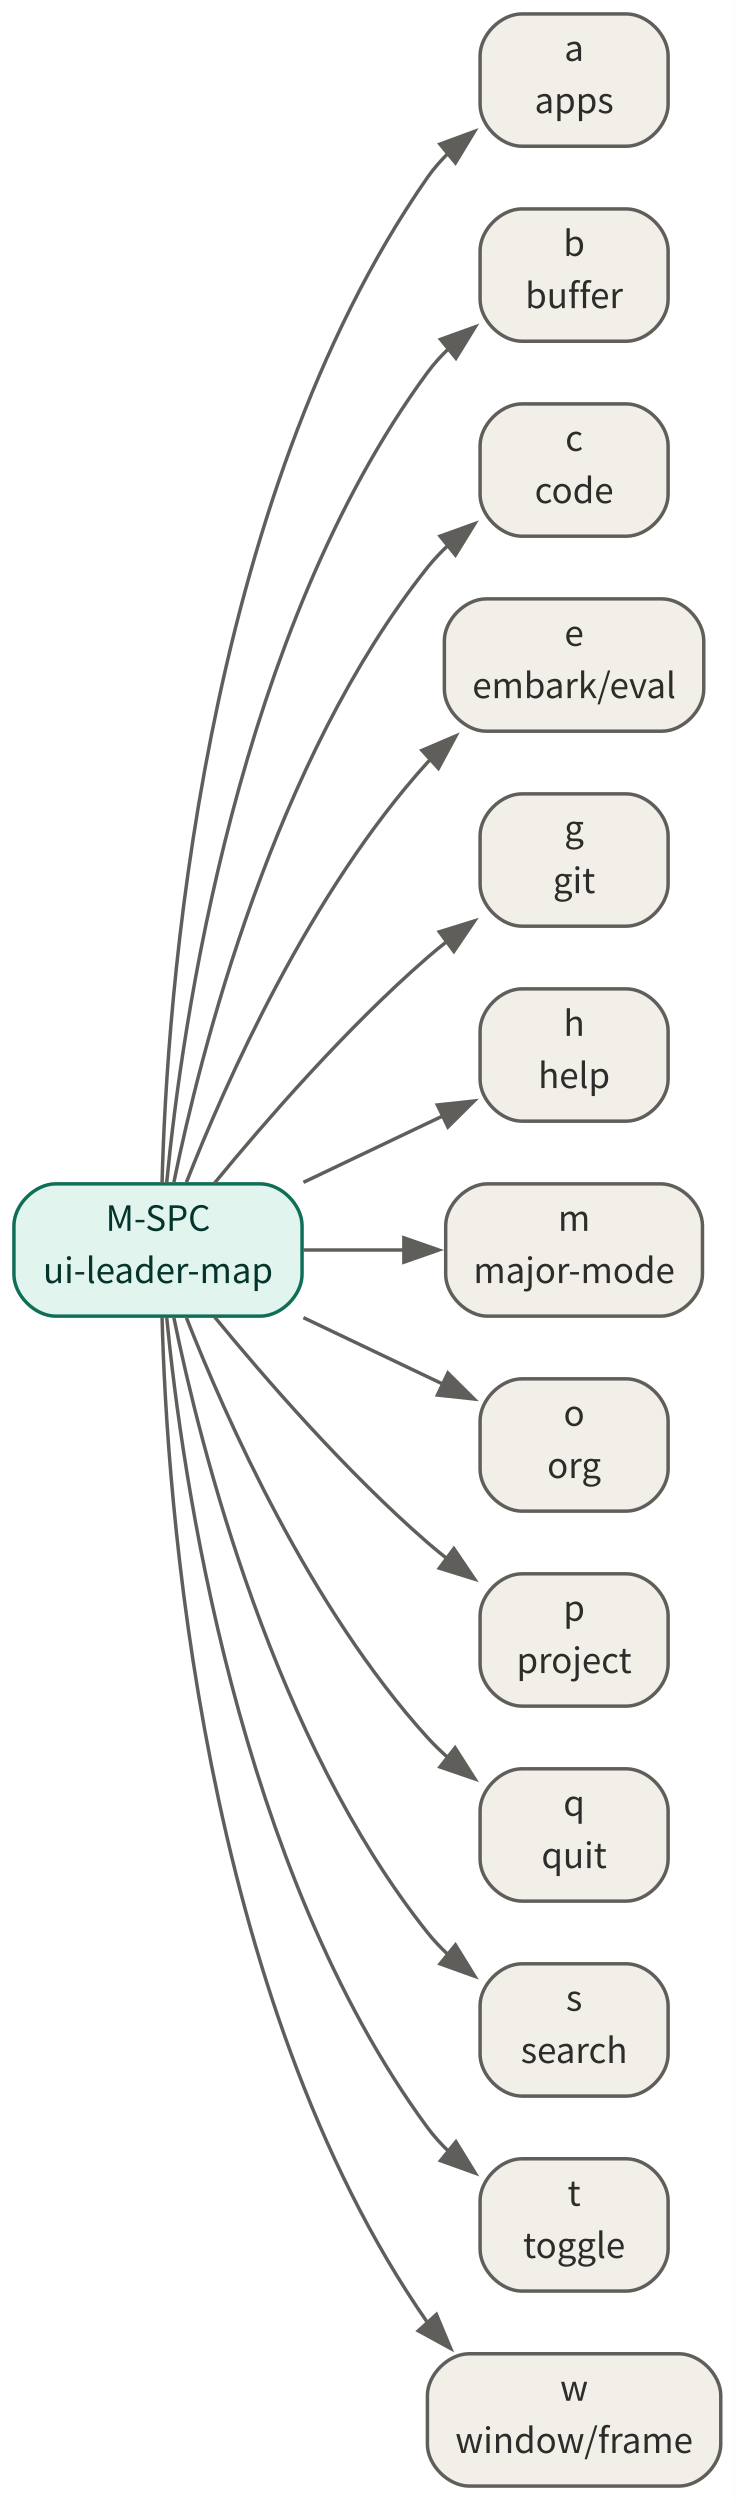
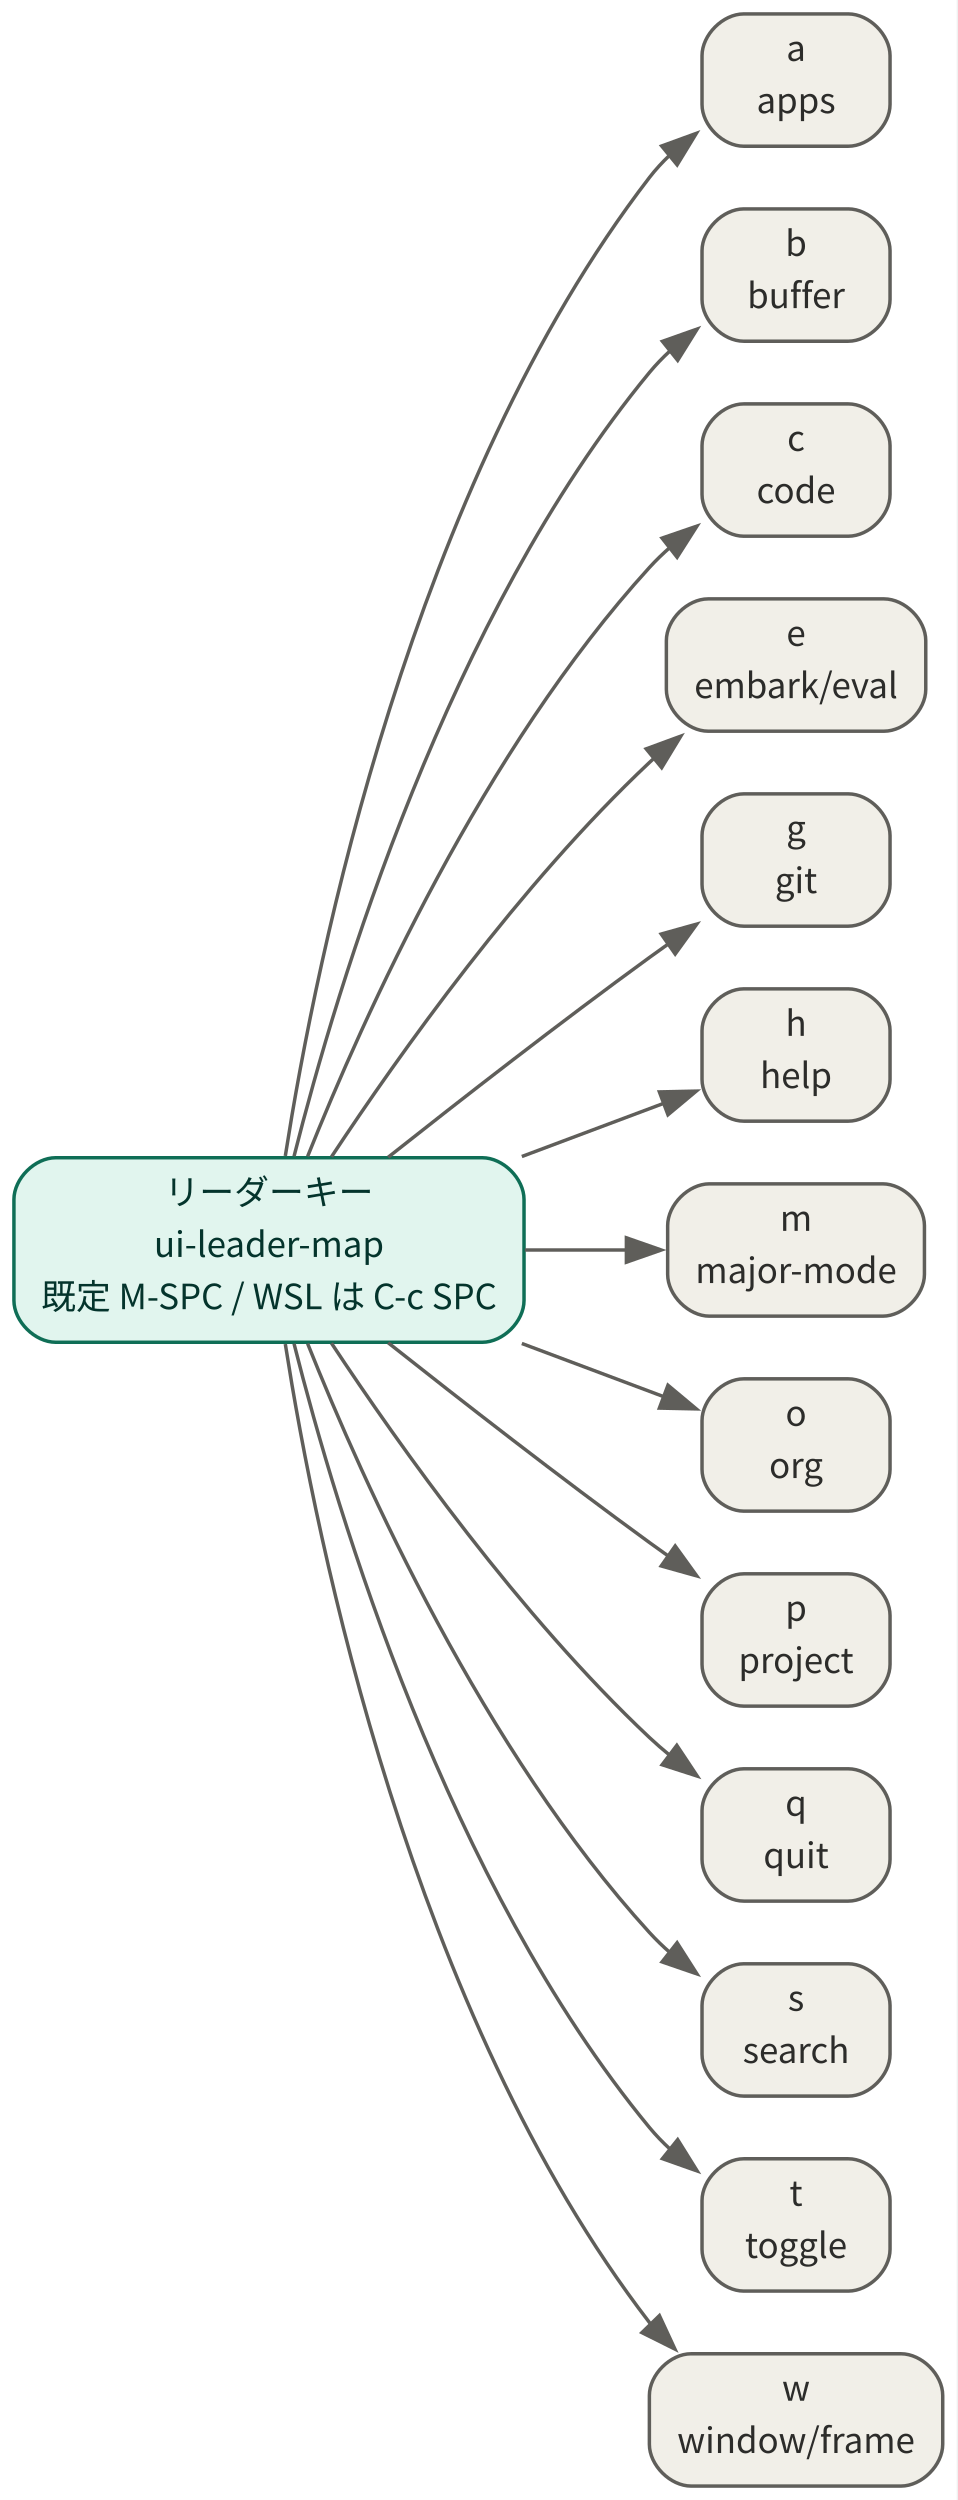
- <svg xmlns="http://www.w3.org/2000/svg" width="211pt" height="718pt" viewBox="0.00 0.00 211.00 718.00">
+ <svg xmlns="http://www.w3.org/2000/svg" width="275pt" height="718pt" viewBox="0.00 0.00 275.00 718.00">
  <g id="graph0" class="graph" transform="scale(1 1) rotate(0) translate(4 714)">
-     <polygon fill="white" stroke="none" points="-4,4 -4,-714 207,-714 207,4 -4,4" />
+     <polygon fill="white" stroke="none" points="-4,4 -4,-714 270.75,-714 270.75,4 -4,4" />
    <g id="node1" class="node">
-       <path fill="#e1f5ee" stroke="#0f6e56" d="M70.75,-374C70.75,-374 12,-374 12,-374 6,-374 0,-368 0,-362 0,-362 0,-348 0,-348 0,-342 6,-336 12,-336 12,-336 70.75,-336 70.75,-336 76.75,-336 82.75,-342 82.75,-348 82.75,-348 82.75,-362 82.75,-362 82.75,-368 76.75,-374 70.75,-374" />
-       <text xml:space="preserve" text-anchor="middle" x="41.38" y="-360.5" font-family="Noto Sans CJK JP" font-size="10.00" fill="#04342c">M-SPC</text>
-       <text xml:space="preserve" text-anchor="middle" x="41.38" y="-345.5" font-family="Noto Sans CJK JP" font-size="10.00" fill="#04342c">ui-leader-map</text>
+       <path fill="#e1f5ee" stroke="#0f6e56" d="M134.5,-381.5C134.5,-381.5 12,-381.5 12,-381.5 6,-381.5 0,-375.5 0,-369.5 0,-369.5 0,-340.5 0,-340.5 0,-334.5 6,-328.5 12,-328.5 12,-328.5 134.5,-328.5 134.5,-328.5 140.5,-328.5 146.5,-334.5 146.5,-340.5 146.5,-340.5 146.5,-369.5 146.5,-369.5 146.5,-375.5 140.5,-381.5 134.5,-381.5" />
+       <text xml:space="preserve" text-anchor="middle" x="73.25" y="-368" font-family="Noto Sans CJK JP" font-size="10.00" fill="#04342c">リーダーキー</text>
+       <text xml:space="preserve" text-anchor="middle" x="73.25" y="-353" font-family="Noto Sans CJK JP" font-size="10.00" fill="#04342c">ui-leader-map</text>
+       <text xml:space="preserve" text-anchor="middle" x="73.25" y="-338" font-family="Noto Sans CJK JP" font-size="10.00" fill="#04342c">既定 M-SPC / WSL は C-c SPC</text>
    </g>
    <g id="node2" class="node">
-       <path fill="#f1efe8" stroke="#5f5e5a" d="M175.88,-710C175.88,-710 145.88,-710 145.88,-710 139.88,-710 133.88,-704 133.88,-698 133.88,-698 133.88,-684 133.88,-684 133.88,-678 139.88,-672 145.88,-672 145.88,-672 175.88,-672 175.88,-672 181.88,-672 187.88,-678 187.88,-684 187.88,-684 187.88,-698 187.88,-698 187.88,-704 181.88,-710 175.88,-710" />
-       <text xml:space="preserve" text-anchor="middle" x="160.88" y="-696.5" font-family="Noto Sans CJK JP" font-size="10.00" fill="#2c2c2a">a</text>
-       <text xml:space="preserve" text-anchor="middle" x="160.88" y="-681.5" font-family="Noto Sans CJK JP" font-size="10.00" fill="#2c2c2a">apps</text>
+       <path fill="#f1efe8" stroke="#5f5e5a" d="M239.62,-710C239.62,-710 209.62,-710 209.62,-710 203.62,-710 197.62,-704 197.62,-698 197.62,-698 197.62,-684 197.62,-684 197.62,-678 203.62,-672 209.62,-672 209.62,-672 239.62,-672 239.62,-672 245.62,-672 251.62,-678 251.62,-684 251.62,-684 251.62,-698 251.62,-698 251.62,-704 245.62,-710 239.62,-710" />
+       <text xml:space="preserve" text-anchor="middle" x="224.62" y="-696.5" font-family="Noto Sans CJK JP" font-size="10.00" fill="#2c2c2a">a</text>
+       <text xml:space="preserve" text-anchor="middle" x="224.62" y="-681.5" font-family="Noto Sans CJK JP" font-size="10.00" fill="#2c2c2a">apps</text>
    </g>
    <g id="edge1" class="edge">
-       <path fill="none" stroke="#5f5e5a" d="M42.54,-374.24C43.87,-425.79 53.6,-569.4 118.75,-663 120.55,-665.59 122.68,-668.01 125,-670.26" />
-       <polygon fill="#5f5e5a" stroke="#5f5e5a" points="122.35,-672.61 132.29,-676.27 126.8,-667.21 122.35,-672.61" />
+       <path fill="none" stroke="#5f5e5a" d="M77.94,-382C86.89,-439.13 114.27,-574.26 182.5,-663 184.25,-665.28 186.24,-667.43 188.38,-669.47" />
+       <polygon fill="#5f5e5a" stroke="#5f5e5a" points="186.03,-672.07 195.99,-675.7 190.47,-666.65 186.03,-672.07" />
    </g>
    <g id="node3" class="node">
-       <path fill="#f1efe8" stroke="#5f5e5a" d="M175.88,-654C175.88,-654 145.88,-654 145.88,-654 139.88,-654 133.88,-648 133.88,-642 133.88,-642 133.88,-628 133.88,-628 133.88,-622 139.88,-616 145.88,-616 145.88,-616 175.88,-616 175.88,-616 181.88,-616 187.88,-622 187.88,-628 187.88,-628 187.88,-642 187.88,-642 187.88,-648 181.88,-654 175.88,-654" />
-       <text xml:space="preserve" text-anchor="middle" x="160.88" y="-640.5" font-family="Noto Sans CJK JP" font-size="10.00" fill="#2c2c2a">b</text>
-       <text xml:space="preserve" text-anchor="middle" x="160.88" y="-625.5" font-family="Noto Sans CJK JP" font-size="10.00" fill="#2c2c2a">buffer</text>
+       <path fill="#f1efe8" stroke="#5f5e5a" d="M239.62,-654C239.62,-654 209.62,-654 209.62,-654 203.62,-654 197.62,-648 197.62,-642 197.62,-642 197.62,-628 197.62,-628 197.62,-622 203.62,-616 209.62,-616 209.62,-616 239.62,-616 239.62,-616 245.62,-616 251.62,-622 251.62,-628 251.62,-628 251.62,-642 251.62,-642 251.62,-648 245.62,-654 239.62,-654" />
+       <text xml:space="preserve" text-anchor="middle" x="224.62" y="-640.5" font-family="Noto Sans CJK JP" font-size="10.00" fill="#2c2c2a">b</text>
+       <text xml:space="preserve" text-anchor="middle" x="224.62" y="-625.5" font-family="Noto Sans CJK JP" font-size="10.00" fill="#2c2c2a">buffer</text>
    </g>
    <g id="edge2" class="edge">
-       <path fill="none" stroke="#5f5e5a" d="M43.87,-374.31C48.21,-419.27 64.21,-532.77 118.75,-607 120.62,-609.55 122.79,-611.93 125.15,-614.16" />
-       <polygon fill="#5f5e5a" stroke="#5f5e5a" points="122.52,-616.54 132.49,-620.13 126.94,-611.11 122.52,-616.54" />
+       <path fill="none" stroke="#5f5e5a" d="M80.45,-381.92C92.87,-431.09 124.65,-536.82 182.5,-607 184.33,-609.22 186.37,-611.33 188.55,-613.33" />
+       <polygon fill="#5f5e5a" stroke="#5f5e5a" points="186.25,-615.97 196.23,-619.5 190.63,-610.51 186.25,-615.97" />
    </g>
    <g id="node4" class="node">
-       <path fill="#f1efe8" stroke="#5f5e5a" d="M175.88,-598C175.88,-598 145.88,-598 145.88,-598 139.88,-598 133.88,-592 133.88,-586 133.88,-586 133.88,-572 133.88,-572 133.88,-566 139.88,-560 145.88,-560 145.88,-560 175.88,-560 175.88,-560 181.88,-560 187.88,-566 187.88,-572 187.88,-572 187.88,-586 187.88,-586 187.88,-592 181.88,-598 175.88,-598" />
-       <text xml:space="preserve" text-anchor="middle" x="160.88" y="-584.5" font-family="Noto Sans CJK JP" font-size="10.00" fill="#2c2c2a">c</text>
-       <text xml:space="preserve" text-anchor="middle" x="160.88" y="-569.5" font-family="Noto Sans CJK JP" font-size="10.00" fill="#2c2c2a">code</text>
+       <path fill="#f1efe8" stroke="#5f5e5a" d="M239.62,-598C239.62,-598 209.62,-598 209.62,-598 203.62,-598 197.62,-592 197.62,-586 197.62,-586 197.62,-572 197.62,-572 197.62,-566 203.62,-560 209.62,-560 209.62,-560 239.62,-560 239.62,-560 245.62,-560 251.62,-566 251.62,-572 251.62,-572 251.62,-586 251.62,-586 251.62,-592 245.62,-598 239.62,-598" />
+       <text xml:space="preserve" text-anchor="middle" x="224.62" y="-584.5" font-family="Noto Sans CJK JP" font-size="10.00" fill="#2c2c2a">c</text>
+       <text xml:space="preserve" text-anchor="middle" x="224.62" y="-569.5" font-family="Noto Sans CJK JP" font-size="10.00" fill="#2c2c2a">code</text>
    </g>
    <g id="edge3" class="edge">
-       <path fill="none" stroke="#5f5e5a" d="M45.94,-374.46C53.63,-412.02 74.74,-495.71 118.75,-551 120.54,-553.25 122.56,-555.38 124.71,-557.4" />
-       <polygon fill="#5f5e5a" stroke="#5f5e5a" points="122.39,-560.02 132.36,-563.6 126.8,-554.58 122.39,-560.02" />
+       <path fill="none" stroke="#5f5e5a" d="M84.35,-381.88C100.43,-422.12 134.99,-498.84 182.5,-551 184.38,-553.07 186.45,-555.06 188.62,-556.96" />
+       <polygon fill="#5f5e5a" stroke="#5f5e5a" points="186.14,-559.46 196.16,-562.9 190.46,-553.96 186.14,-559.46" />
    </g>
    <g id="node5" class="node">
-       <path fill="#f1efe8" stroke="#5f5e5a" d="M186.12,-542C186.12,-542 135.62,-542 135.62,-542 129.62,-542 123.62,-536 123.62,-530 123.62,-530 123.62,-516 123.62,-516 123.62,-510 129.62,-504 135.62,-504 135.62,-504 186.12,-504 186.12,-504 192.12,-504 198.12,-510 198.12,-516 198.12,-516 198.12,-530 198.12,-530 198.12,-536 192.12,-542 186.12,-542" />
-       <text xml:space="preserve" text-anchor="middle" x="160.88" y="-528.5" font-family="Noto Sans CJK JP" font-size="10.00" fill="#2c2c2a">e</text>
-       <text xml:space="preserve" text-anchor="middle" x="160.88" y="-513.5" font-family="Noto Sans CJK JP" font-size="10.00" fill="#2c2c2a">embark/eval</text>
+       <path fill="#f1efe8" stroke="#5f5e5a" d="M249.88,-542C249.88,-542 199.38,-542 199.38,-542 193.38,-542 187.38,-536 187.38,-530 187.38,-530 187.38,-516 187.38,-516 187.38,-510 193.38,-504 199.38,-504 199.38,-504 249.88,-504 249.88,-504 255.88,-504 261.88,-510 261.88,-516 261.88,-516 261.88,-530 261.88,-530 261.88,-536 255.88,-542 249.88,-542" />
+       <text xml:space="preserve" text-anchor="middle" x="224.62" y="-528.5" font-family="Noto Sans CJK JP" font-size="10.00" fill="#2c2c2a">e</text>
+       <text xml:space="preserve" text-anchor="middle" x="224.62" y="-513.5" font-family="Noto Sans CJK JP" font-size="10.00" fill="#2c2c2a">embark/eval</text>
    </g>
    <g id="edge4" class="edge">
-       <path fill="none" stroke="#5f5e5a" d="M49.54,-374.45C60.85,-403.26 85.1,-457.87 118.75,-495 119.1,-495.38 119.45,-495.77 119.81,-496.14" />
-       <polygon fill="#5f5e5a" stroke="#5f5e5a" points="117.19,-498.49 126.94,-502.65 121.91,-493.32 117.19,-498.49" />
+       <path fill="none" stroke="#5f5e5a" d="M91.21,-381.78C110.87,-411.55 145.36,-460.04 182.5,-495 182.99,-495.46 183.49,-495.92 184,-496.38" />
+       <polygon fill="#5f5e5a" stroke="#5f5e5a" points="181.59,-498.93 191.53,-502.58 186.03,-493.52 181.59,-498.93" />
    </g>
    <g id="node6" class="node">
-       <path fill="#f1efe8" stroke="#5f5e5a" d="M175.88,-486C175.88,-486 145.88,-486 145.88,-486 139.88,-486 133.88,-480 133.88,-474 133.88,-474 133.88,-460 133.88,-460 133.88,-454 139.88,-448 145.88,-448 145.88,-448 175.88,-448 175.88,-448 181.88,-448 187.88,-454 187.88,-460 187.88,-460 187.88,-474 187.88,-474 187.88,-480 181.88,-486 175.88,-486" />
-       <text xml:space="preserve" text-anchor="middle" x="160.88" y="-472.5" font-family="Noto Sans CJK JP" font-size="10.00" fill="#2c2c2a">g</text>
-       <text xml:space="preserve" text-anchor="middle" x="160.88" y="-457.5" font-family="Noto Sans CJK JP" font-size="10.00" fill="#2c2c2a">git</text>
+       <path fill="#f1efe8" stroke="#5f5e5a" d="M239.62,-486C239.62,-486 209.62,-486 209.62,-486 203.62,-486 197.62,-480 197.62,-474 197.62,-474 197.62,-460 197.62,-460 197.62,-454 203.62,-448 209.62,-448 209.62,-448 239.62,-448 239.62,-448 245.62,-448 251.62,-454 251.62,-460 251.62,-460 251.62,-474 251.62,-474 251.62,-480 245.62,-486 239.62,-486" />
+       <text xml:space="preserve" text-anchor="middle" x="224.62" y="-472.5" font-family="Noto Sans CJK JP" font-size="10.00" fill="#2c2c2a">g</text>
+       <text xml:space="preserve" text-anchor="middle" x="224.62" y="-457.5" font-family="Noto Sans CJK JP" font-size="10.00" fill="#2c2c2a">git</text>
    </g>
    <g id="edge5" class="edge">
-       <path fill="none" stroke="#5f5e5a" d="M57.61,-374.21C72.26,-392.05 95.54,-418.83 118.75,-439 120.6,-440.61 122.55,-442.21 124.56,-443.78" />
-       <polygon fill="#5f5e5a" stroke="#5f5e5a" points="122.18,-446.38 132.3,-449.52 126.35,-440.75 122.18,-446.38" />
+       <path fill="none" stroke="#5f5e5a" d="M107.49,-381.65C128.7,-398.44 156.91,-420.39 182.5,-439 184.28,-440.3 186.12,-441.61 187.98,-442.93" />
+       <polygon fill="#5f5e5a" stroke="#5f5e5a" points="185.9,-445.75 196.11,-448.6 189.91,-440.01 185.9,-445.75" />
    </g>
    <g id="node7" class="node">
-       <path fill="#f1efe8" stroke="#5f5e5a" d="M175.88,-430C175.88,-430 145.88,-430 145.88,-430 139.88,-430 133.88,-424 133.88,-418 133.88,-418 133.88,-404 133.88,-404 133.88,-398 139.88,-392 145.88,-392 145.88,-392 175.88,-392 175.88,-392 181.88,-392 187.88,-398 187.88,-404 187.88,-404 187.88,-418 187.88,-418 187.88,-424 181.88,-430 175.88,-430" />
-       <text xml:space="preserve" text-anchor="middle" x="160.88" y="-416.5" font-family="Noto Sans CJK JP" font-size="10.00" fill="#2c2c2a">h</text>
-       <text xml:space="preserve" text-anchor="middle" x="160.88" y="-401.5" font-family="Noto Sans CJK JP" font-size="10.00" fill="#2c2c2a">help</text>
+       <path fill="#f1efe8" stroke="#5f5e5a" d="M239.62,-430C239.62,-430 209.62,-430 209.62,-430 203.62,-430 197.62,-424 197.62,-418 197.62,-418 197.62,-404 197.62,-404 197.62,-398 203.62,-392 209.62,-392 209.62,-392 239.62,-392 239.62,-392 245.62,-392 251.62,-398 251.62,-404 251.62,-404 251.62,-418 251.62,-418 251.62,-424 245.62,-430 239.62,-430" />
+       <text xml:space="preserve" text-anchor="middle" x="224.62" y="-416.5" font-family="Noto Sans CJK JP" font-size="10.00" fill="#2c2c2a">h</text>
+       <text xml:space="preserve" text-anchor="middle" x="224.62" y="-401.5" font-family="Noto Sans CJK JP" font-size="10.00" fill="#2c2c2a">help</text>
    </g>
    <g id="edge6" class="edge">
-       <path fill="none" stroke="#5f5e5a" d="M83.14,-374.43C96.19,-380.65 110.55,-387.49 123.28,-393.56" />
-       <polygon fill="#5f5e5a" stroke="#5f5e5a" points="121.63,-396.65 132.16,-397.79 124.64,-390.33 121.63,-396.65" />
+       <path fill="none" stroke="#5f5e5a" d="M145.87,-381.85C160.12,-387.19 174.52,-392.59 186.98,-397.26" />
+       <polygon fill="#5f5e5a" stroke="#5f5e5a" points="185.38,-400.4 195.97,-400.63 187.84,-393.84 185.38,-400.4" />
    </g>
    <g id="node8" class="node">
-       <path fill="#f1efe8" stroke="#5f5e5a" d="M185.75,-374C185.75,-374 136,-374 136,-374 130,-374 124,-368 124,-362 124,-362 124,-348 124,-348 124,-342 130,-336 136,-336 136,-336 185.75,-336 185.75,-336 191.75,-336 197.75,-342 197.75,-348 197.75,-348 197.75,-362 197.75,-362 197.75,-368 191.75,-374 185.75,-374" />
-       <text xml:space="preserve" text-anchor="middle" x="160.88" y="-360.5" font-family="Noto Sans CJK JP" font-size="10.00" fill="#2c2c2a">m</text>
-       <text xml:space="preserve" text-anchor="middle" x="160.88" y="-345.5" font-family="Noto Sans CJK JP" font-size="10.00" fill="#2c2c2a">major-mode</text>
+       <path fill="#f1efe8" stroke="#5f5e5a" d="M249.5,-374C249.5,-374 199.75,-374 199.75,-374 193.75,-374 187.75,-368 187.75,-362 187.75,-362 187.75,-348 187.75,-348 187.75,-342 193.75,-336 199.75,-336 199.75,-336 249.5,-336 249.5,-336 255.5,-336 261.5,-342 261.5,-348 261.5,-348 261.5,-362 261.5,-362 261.5,-368 255.5,-374 249.5,-374" />
+       <text xml:space="preserve" text-anchor="middle" x="224.62" y="-360.5" font-family="Noto Sans CJK JP" font-size="10.00" fill="#2c2c2a">m</text>
+       <text xml:space="preserve" text-anchor="middle" x="224.62" y="-345.5" font-family="Noto Sans CJK JP" font-size="10.00" fill="#2c2c2a">major-mode</text>
    </g>
    <g id="edge7" class="edge">
-       <path fill="none" stroke="#5f5e5a" d="M83.14,-355C92.47,-355 102.47,-355 112.07,-355" />
-       <polygon fill="#5f5e5a" stroke="#5f5e5a" points="111.99,-358.5 121.99,-355 111.99,-351.5 111.99,-358.5" />
+       <path fill="none" stroke="#5f5e5a" d="M146.75,-355C156.68,-355 166.66,-355 175.99,-355" />
+       <polygon fill="#5f5e5a" stroke="#5f5e5a" points="175.9,-358.5 185.9,-355 175.9,-351.5 175.9,-358.5" />
    </g>
    <g id="node9" class="node">
-       <path fill="#f1efe8" stroke="#5f5e5a" d="M175.88,-318C175.88,-318 145.88,-318 145.88,-318 139.88,-318 133.88,-312 133.88,-306 133.88,-306 133.88,-292 133.88,-292 133.88,-286 139.88,-280 145.88,-280 145.88,-280 175.88,-280 175.88,-280 181.88,-280 187.88,-286 187.88,-292 187.88,-292 187.88,-306 187.88,-306 187.88,-312 181.88,-318 175.88,-318" />
-       <text xml:space="preserve" text-anchor="middle" x="160.88" y="-304.5" font-family="Noto Sans CJK JP" font-size="10.00" fill="#2c2c2a">o</text>
-       <text xml:space="preserve" text-anchor="middle" x="160.88" y="-289.5" font-family="Noto Sans CJK JP" font-size="10.00" fill="#2c2c2a">org</text>
+       <path fill="#f1efe8" stroke="#5f5e5a" d="M239.62,-318C239.62,-318 209.62,-318 209.62,-318 203.62,-318 197.62,-312 197.62,-306 197.62,-306 197.62,-292 197.62,-292 197.62,-286 203.62,-280 209.62,-280 209.62,-280 239.62,-280 239.62,-280 245.62,-280 251.62,-286 251.62,-292 251.62,-292 251.62,-306 251.62,-306 251.62,-312 245.62,-318 239.62,-318" />
+       <text xml:space="preserve" text-anchor="middle" x="224.62" y="-304.5" font-family="Noto Sans CJK JP" font-size="10.00" fill="#2c2c2a">o</text>
+       <text xml:space="preserve" text-anchor="middle" x="224.62" y="-289.5" font-family="Noto Sans CJK JP" font-size="10.00" fill="#2c2c2a">org</text>
    </g>
    <g id="edge8" class="edge">
-       <path fill="none" stroke="#5f5e5a" d="M83.14,-335.57C96.19,-329.35 110.55,-322.51 123.28,-316.44" />
-       <polygon fill="#5f5e5a" stroke="#5f5e5a" points="124.64,-319.67 132.16,-312.21 121.63,-313.35 124.64,-319.67" />
+       <path fill="none" stroke="#5f5e5a" d="M145.87,-328.15C160.12,-322.81 174.52,-317.41 186.98,-312.74" />
+       <polygon fill="#5f5e5a" stroke="#5f5e5a" points="187.84,-316.16 195.97,-309.37 185.38,-309.6 187.84,-316.16" />
    </g>
    <g id="node10" class="node">
-       <path fill="#f1efe8" stroke="#5f5e5a" d="M175.88,-262C175.88,-262 145.88,-262 145.88,-262 139.88,-262 133.88,-256 133.88,-250 133.88,-250 133.88,-236 133.88,-236 133.88,-230 139.88,-224 145.88,-224 145.88,-224 175.88,-224 175.88,-224 181.88,-224 187.88,-230 187.88,-236 187.88,-236 187.88,-250 187.88,-250 187.88,-256 181.88,-262 175.88,-262" />
-       <text xml:space="preserve" text-anchor="middle" x="160.88" y="-248.5" font-family="Noto Sans CJK JP" font-size="10.00" fill="#2c2c2a">p</text>
-       <text xml:space="preserve" text-anchor="middle" x="160.88" y="-233.5" font-family="Noto Sans CJK JP" font-size="10.00" fill="#2c2c2a">project</text>
+       <path fill="#f1efe8" stroke="#5f5e5a" d="M239.62,-262C239.62,-262 209.62,-262 209.62,-262 203.62,-262 197.62,-256 197.62,-250 197.62,-250 197.62,-236 197.62,-236 197.62,-230 203.62,-224 209.62,-224 209.62,-224 239.62,-224 239.62,-224 245.62,-224 251.62,-230 251.62,-236 251.62,-236 251.62,-250 251.62,-250 251.62,-256 245.62,-262 239.62,-262" />
+       <text xml:space="preserve" text-anchor="middle" x="224.62" y="-248.5" font-family="Noto Sans CJK JP" font-size="10.00" fill="#2c2c2a">p</text>
+       <text xml:space="preserve" text-anchor="middle" x="224.62" y="-233.5" font-family="Noto Sans CJK JP" font-size="10.00" fill="#2c2c2a">project</text>
    </g>
    <g id="edge9" class="edge">
-       <path fill="none" stroke="#5f5e5a" d="M57.61,-335.79C72.26,-317.95 95.54,-291.17 118.75,-271 120.6,-269.39 122.55,-267.79 124.56,-266.22" />
-       <polygon fill="#5f5e5a" stroke="#5f5e5a" points="126.35,-269.25 132.3,-260.48 122.18,-263.62 126.35,-269.25" />
+       <path fill="none" stroke="#5f5e5a" d="M107.49,-328.35C128.7,-311.56 156.91,-289.61 182.5,-271 184.28,-269.7 186.12,-268.39 187.98,-267.07" />
+       <polygon fill="#5f5e5a" stroke="#5f5e5a" points="189.91,-269.99 196.11,-261.4 185.9,-264.25 189.91,-269.99" />
    </g>
    <g id="node11" class="node">
-       <path fill="#f1efe8" stroke="#5f5e5a" d="M175.88,-206C175.88,-206 145.88,-206 145.88,-206 139.88,-206 133.88,-200 133.88,-194 133.88,-194 133.88,-180 133.88,-180 133.88,-174 139.88,-168 145.88,-168 145.88,-168 175.88,-168 175.88,-168 181.88,-168 187.88,-174 187.88,-180 187.88,-180 187.88,-194 187.88,-194 187.88,-200 181.88,-206 175.88,-206" />
-       <text xml:space="preserve" text-anchor="middle" x="160.88" y="-192.5" font-family="Noto Sans CJK JP" font-size="10.00" fill="#2c2c2a">q</text>
-       <text xml:space="preserve" text-anchor="middle" x="160.88" y="-177.5" font-family="Noto Sans CJK JP" font-size="10.00" fill="#2c2c2a">quit</text>
+       <path fill="#f1efe8" stroke="#5f5e5a" d="M239.62,-206C239.62,-206 209.62,-206 209.62,-206 203.62,-206 197.62,-200 197.62,-194 197.62,-194 197.62,-180 197.62,-180 197.62,-174 203.62,-168 209.62,-168 209.62,-168 239.62,-168 239.62,-168 245.62,-168 251.62,-174 251.62,-180 251.62,-180 251.62,-194 251.62,-194 251.62,-200 245.62,-206 239.62,-206" />
+       <text xml:space="preserve" text-anchor="middle" x="224.62" y="-192.5" font-family="Noto Sans CJK JP" font-size="10.00" fill="#2c2c2a">q</text>
+       <text xml:space="preserve" text-anchor="middle" x="224.62" y="-177.5" font-family="Noto Sans CJK JP" font-size="10.00" fill="#2c2c2a">quit</text>
    </g>
    <g id="edge10" class="edge">
-       <path fill="none" stroke="#5f5e5a" d="M49.54,-335.55C60.85,-306.74 85.1,-252.13 118.75,-215 120.63,-212.93 122.69,-210.93 124.86,-209.03" />
-       <polygon fill="#5f5e5a" stroke="#5f5e5a" points="126.7,-212.03 132.39,-203.09 122.37,-206.53 126.7,-212.03" />
+       <path fill="none" stroke="#5f5e5a" d="M91.21,-328.22C110.87,-298.45 145.36,-249.96 182.5,-215 184.34,-213.27 186.3,-211.57 188.32,-209.91" />
+       <polygon fill="#5f5e5a" stroke="#5f5e5a" points="190.38,-212.74 196.24,-203.91 186.16,-207.16 190.38,-212.74" />
    </g>
    <g id="node12" class="node">
-       <path fill="#f1efe8" stroke="#5f5e5a" d="M175.88,-150C175.88,-150 145.88,-150 145.88,-150 139.88,-150 133.88,-144 133.88,-138 133.88,-138 133.88,-124 133.88,-124 133.88,-118 139.88,-112 145.88,-112 145.88,-112 175.88,-112 175.88,-112 181.88,-112 187.88,-118 187.88,-124 187.88,-124 187.88,-138 187.88,-138 187.88,-144 181.88,-150 175.88,-150" />
-       <text xml:space="preserve" text-anchor="middle" x="160.88" y="-136.5" font-family="Noto Sans CJK JP" font-size="10.00" fill="#2c2c2a">s</text>
-       <text xml:space="preserve" text-anchor="middle" x="160.88" y="-121.5" font-family="Noto Sans CJK JP" font-size="10.00" fill="#2c2c2a">search</text>
+       <path fill="#f1efe8" stroke="#5f5e5a" d="M239.62,-150C239.62,-150 209.62,-150 209.62,-150 203.62,-150 197.62,-144 197.62,-138 197.62,-138 197.62,-124 197.62,-124 197.62,-118 203.62,-112 209.62,-112 209.62,-112 239.62,-112 239.62,-112 245.62,-112 251.62,-118 251.62,-124 251.62,-124 251.62,-138 251.62,-138 251.62,-144 245.62,-150 239.62,-150" />
+       <text xml:space="preserve" text-anchor="middle" x="224.62" y="-136.5" font-family="Noto Sans CJK JP" font-size="10.00" fill="#2c2c2a">s</text>
+       <text xml:space="preserve" text-anchor="middle" x="224.62" y="-121.5" font-family="Noto Sans CJK JP" font-size="10.00" fill="#2c2c2a">search</text>
    </g>
    <g id="edge11" class="edge">
-       <path fill="none" stroke="#5f5e5a" d="M45.94,-335.54C53.63,-297.98 74.74,-214.29 118.75,-159 120.54,-156.75 122.56,-154.62 124.71,-152.6" />
-       <polygon fill="#5f5e5a" stroke="#5f5e5a" points="126.8,-155.42 132.36,-146.4 122.39,-149.98 126.8,-155.42" />
+       <path fill="none" stroke="#5f5e5a" d="M84.35,-328.12C100.43,-287.88 134.99,-211.16 182.5,-159 184.38,-156.93 186.45,-154.94 188.62,-153.04" />
+       <polygon fill="#5f5e5a" stroke="#5f5e5a" points="190.46,-156.04 196.16,-147.1 186.14,-150.54 190.46,-156.04" />
    </g>
    <g id="node13" class="node">
-       <path fill="#f1efe8" stroke="#5f5e5a" d="M175.88,-94C175.88,-94 145.88,-94 145.88,-94 139.88,-94 133.88,-88 133.88,-82 133.88,-82 133.88,-68 133.88,-68 133.88,-62 139.88,-56 145.88,-56 145.88,-56 175.88,-56 175.88,-56 181.88,-56 187.88,-62 187.88,-68 187.88,-68 187.88,-82 187.88,-82 187.88,-88 181.88,-94 175.88,-94" />
-       <text xml:space="preserve" text-anchor="middle" x="160.88" y="-80.5" font-family="Noto Sans CJK JP" font-size="10.00" fill="#2c2c2a">t</text>
-       <text xml:space="preserve" text-anchor="middle" x="160.88" y="-65.5" font-family="Noto Sans CJK JP" font-size="10.00" fill="#2c2c2a">toggle</text>
+       <path fill="#f1efe8" stroke="#5f5e5a" d="M239.62,-94C239.62,-94 209.62,-94 209.62,-94 203.62,-94 197.62,-88 197.62,-82 197.62,-82 197.62,-68 197.62,-68 197.62,-62 203.62,-56 209.62,-56 209.62,-56 239.62,-56 239.62,-56 245.62,-56 251.62,-62 251.62,-68 251.62,-68 251.62,-82 251.62,-82 251.62,-88 245.62,-94 239.62,-94" />
+       <text xml:space="preserve" text-anchor="middle" x="224.62" y="-80.5" font-family="Noto Sans CJK JP" font-size="10.00" fill="#2c2c2a">t</text>
+       <text xml:space="preserve" text-anchor="middle" x="224.62" y="-65.5" font-family="Noto Sans CJK JP" font-size="10.00" fill="#2c2c2a">toggle</text>
    </g>
    <g id="edge12" class="edge">
-       <path fill="none" stroke="#5f5e5a" d="M43.87,-335.69C48.21,-290.73 64.21,-177.23 118.75,-103 120.62,-100.45 122.79,-98.07 125.15,-95.84" />
-       <polygon fill="#5f5e5a" stroke="#5f5e5a" points="126.94,-98.89 132.49,-89.87 122.52,-93.46 126.94,-98.89" />
+       <path fill="none" stroke="#5f5e5a" d="M80.45,-328.08C92.87,-278.91 124.65,-173.18 182.5,-103 184.33,-100.78 186.37,-98.67 188.55,-96.67" />
+       <polygon fill="#5f5e5a" stroke="#5f5e5a" points="190.63,-99.49 196.23,-90.5 186.25,-94.03 190.63,-99.49" />
    </g>
    <g id="node14" class="node">
-       <path fill="#f1efe8" stroke="#5f5e5a" d="M191,-38C191,-38 130.75,-38 130.75,-38 124.75,-38 118.75,-32 118.75,-26 118.75,-26 118.75,-12 118.75,-12 118.75,-6 124.75,0 130.75,0 130.75,0 191,0 191,0 197,0 203,-6 203,-12 203,-12 203,-26 203,-26 203,-32 197,-38 191,-38" />
-       <text xml:space="preserve" text-anchor="middle" x="160.88" y="-24.5" font-family="Noto Sans CJK JP" font-size="10.00" fill="#2c2c2a">w</text>
-       <text xml:space="preserve" text-anchor="middle" x="160.88" y="-9.5" font-family="Noto Sans CJK JP" font-size="10.00" fill="#2c2c2a">window/frame</text>
+       <path fill="#f1efe8" stroke="#5f5e5a" d="M254.75,-38C254.75,-38 194.5,-38 194.5,-38 188.5,-38 182.5,-32 182.5,-26 182.5,-26 182.5,-12 182.5,-12 182.5,-6 188.5,0 194.5,0 194.5,0 254.75,0 254.75,0 260.75,0 266.75,-6 266.75,-12 266.75,-12 266.75,-26 266.75,-26 266.75,-32 260.75,-38 254.75,-38" />
+       <text xml:space="preserve" text-anchor="middle" x="224.62" y="-24.5" font-family="Noto Sans CJK JP" font-size="10.00" fill="#2c2c2a">w</text>
+       <text xml:space="preserve" text-anchor="middle" x="224.62" y="-9.5" font-family="Noto Sans CJK JP" font-size="10.00" fill="#2c2c2a">window/frame</text>
    </g>
    <g id="edge13" class="edge">
-       <path fill="none" stroke="#5f5e5a" d="M42.54,-335.76C43.87,-284.21 53.6,-140.6 118.75,-47 118.82,-46.9 118.89,-46.81 118.95,-46.71" />
-       <polygon fill="#5f5e5a" stroke="#5f5e5a" points="121.34,-49.29 125.43,-39.51 116.14,-44.6 121.34,-49.29" />
+       <path fill="none" stroke="#5f5e5a" d="M77.94,-328C86.89,-270.87 114.27,-135.74 182.5,-47 182.65,-46.8 182.8,-46.61 182.96,-46.41" />
+       <polygon fill="#5f5e5a" stroke="#5f5e5a" points="185.38,-48.95 189.84,-39.34 180.36,-44.07 185.38,-48.95" />
    </g>
  </g>
</svg>
